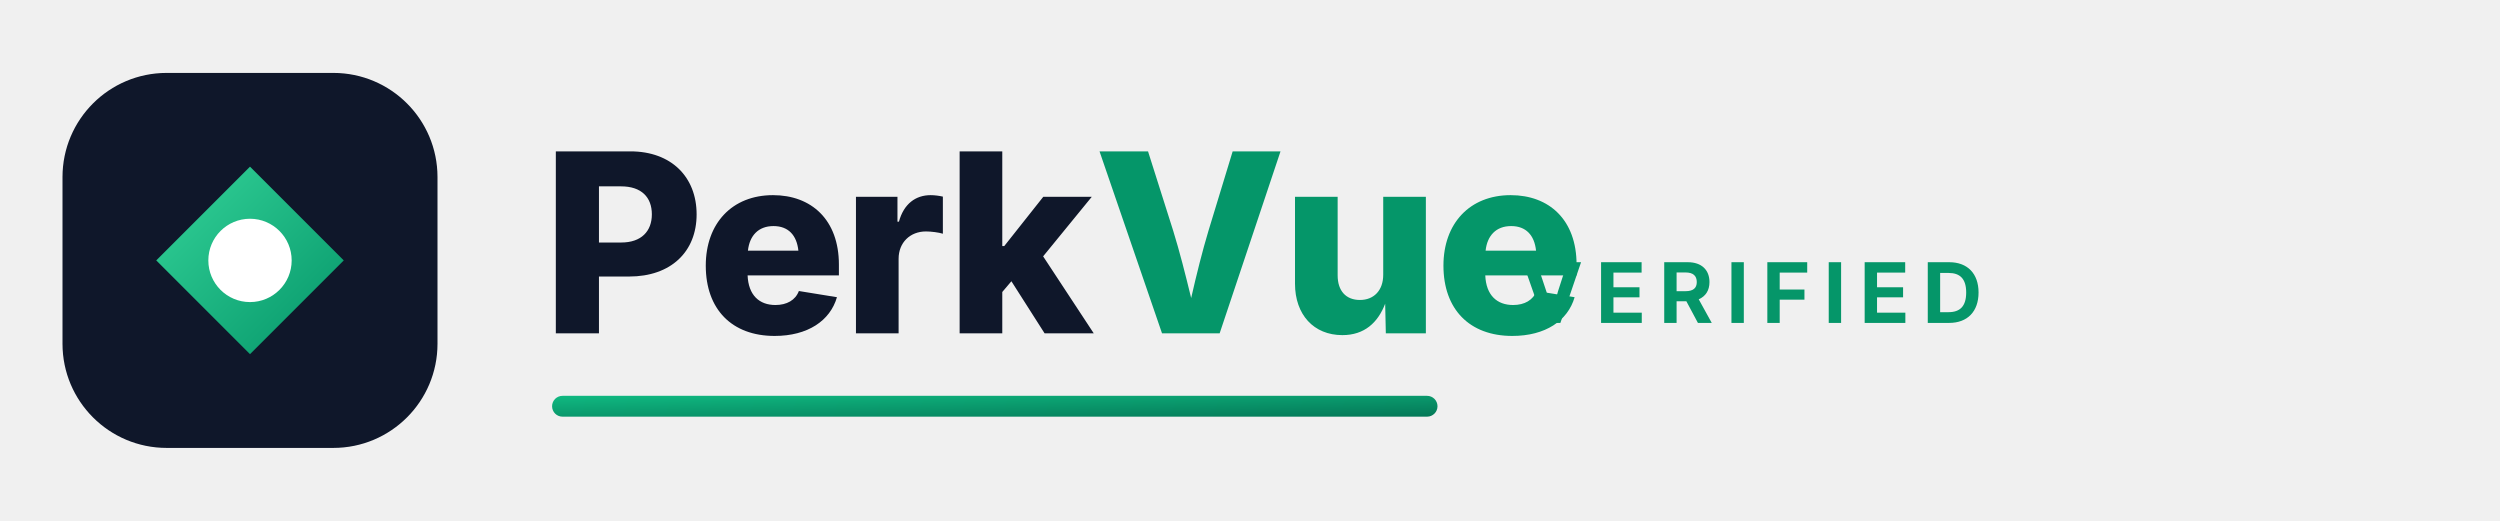
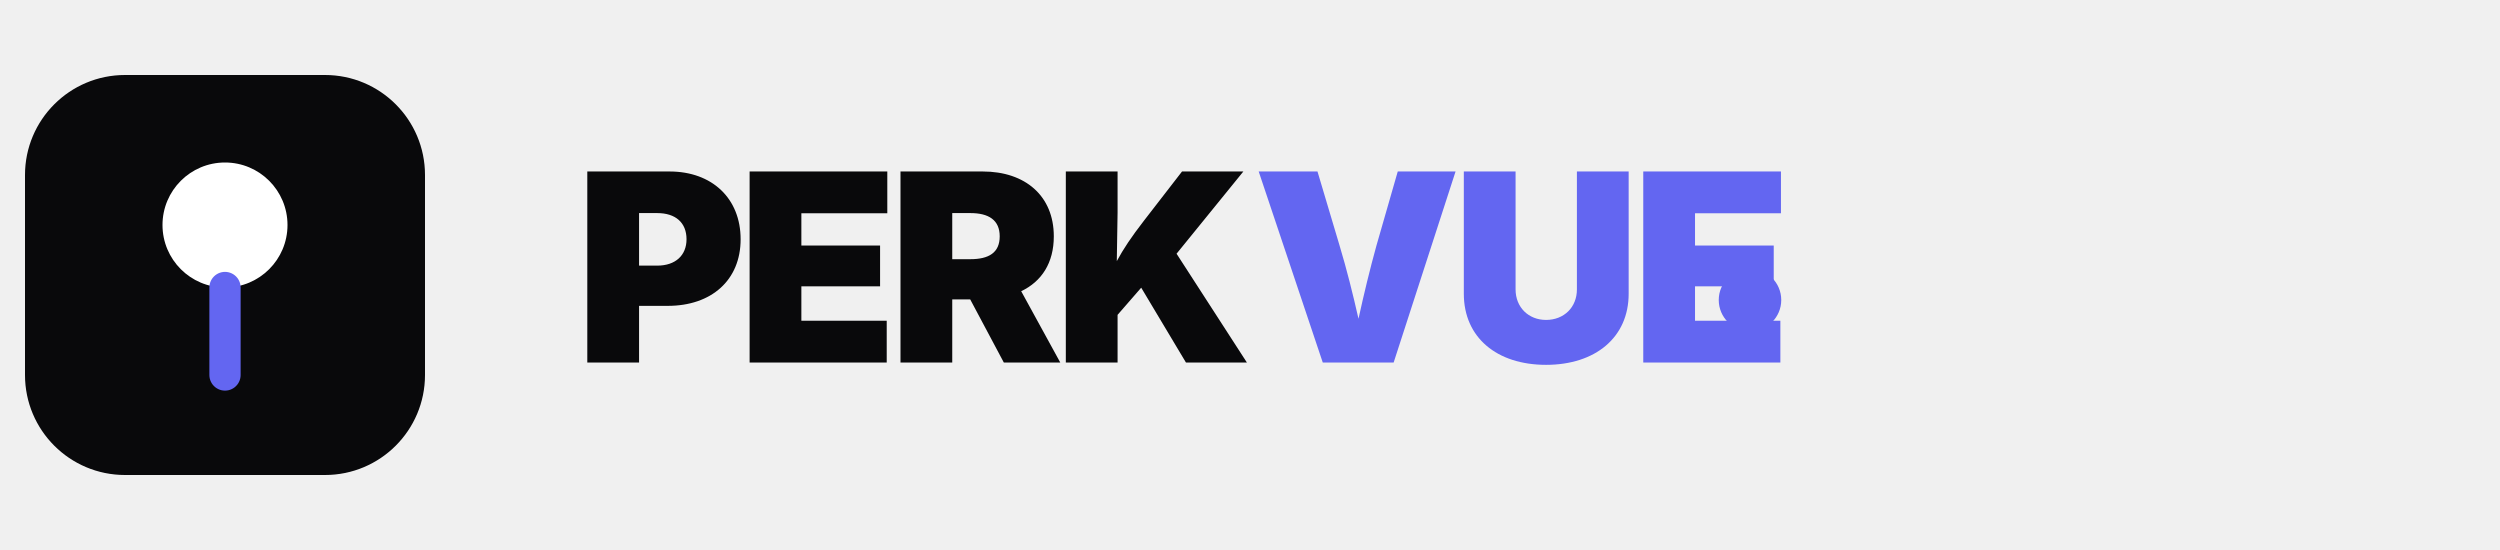
- <svg xmlns="http://www.w3.org/2000/svg" viewBox="0 0 240 50" fill="none">
-   <defs>
-     <linearGradient id="pvGrad" x1="0%" y1="0%" x2="100%" y2="100%">
-       <stop offset="0%" stop-color="#10b981" />
-       <stop offset="100%" stop-color="#047857" />
-     </linearGradient>
-     <linearGradient id="diamondGrad" x1="0%" y1="0%" x2="100%" y2="100%">
-       <stop offset="0%" stop-color="#34d399" />
-       <stop offset="100%" stop-color="#059669" />
-     </linearGradient>
-   </defs>
-   <g transform="translate(6, 7)">
-     <rect x="0" y="0" width="36" height="36" rx="10" fill="#0f172a" />
-     <path d="M18 9L27 18L18 27L9 18Z" fill="url(#diamondGrad)" />
-     <circle cx="18" cy="18" r="4" fill="#ffffff" />
-   </g>
-   <text x="52" y="32" font-family="'Inter', -apple-system, sans-serif" font-size="24" font-weight="800" fill="#0f172a" letter-spacing="-0.5">
-     Perk<tspan fill="#059669">Vue</tspan>
+ <svg xmlns="http://www.w3.org/2000/svg" viewBox="0 0 200 44" fill="none">
+   <rect x="2" y="6" width="32" height="32" rx="8" fill="#09090b" />
+   <circle cx="18" cy="18" r="5" fill="#ffffff" />
+   <path d="M18 23V30" stroke="#6366f1" stroke-width="2.5" stroke-linecap="round" />
+   <text x="46" y="29" font-family="'Inter', -apple-system, sans-serif" font-size="21" font-weight="900" fill="#09090b" letter-spacing="-0.8">
+     PERK<tspan fill="#6366f1">VUE</tspan>
  </text>
-   <rect x="53" y="38" width="85" height="2" rx="1" fill="url(#pvGrad)" />
-   <text x="146" y="31" font-family="'Inter', -apple-system, sans-serif" font-size="8" font-weight="700" fill="#059669" letter-spacing="1.2">
-     VERIFIED
-   </text>
+   <circle cx="140" cy="24" r="2.5" fill="#6366f1" />
</svg>
